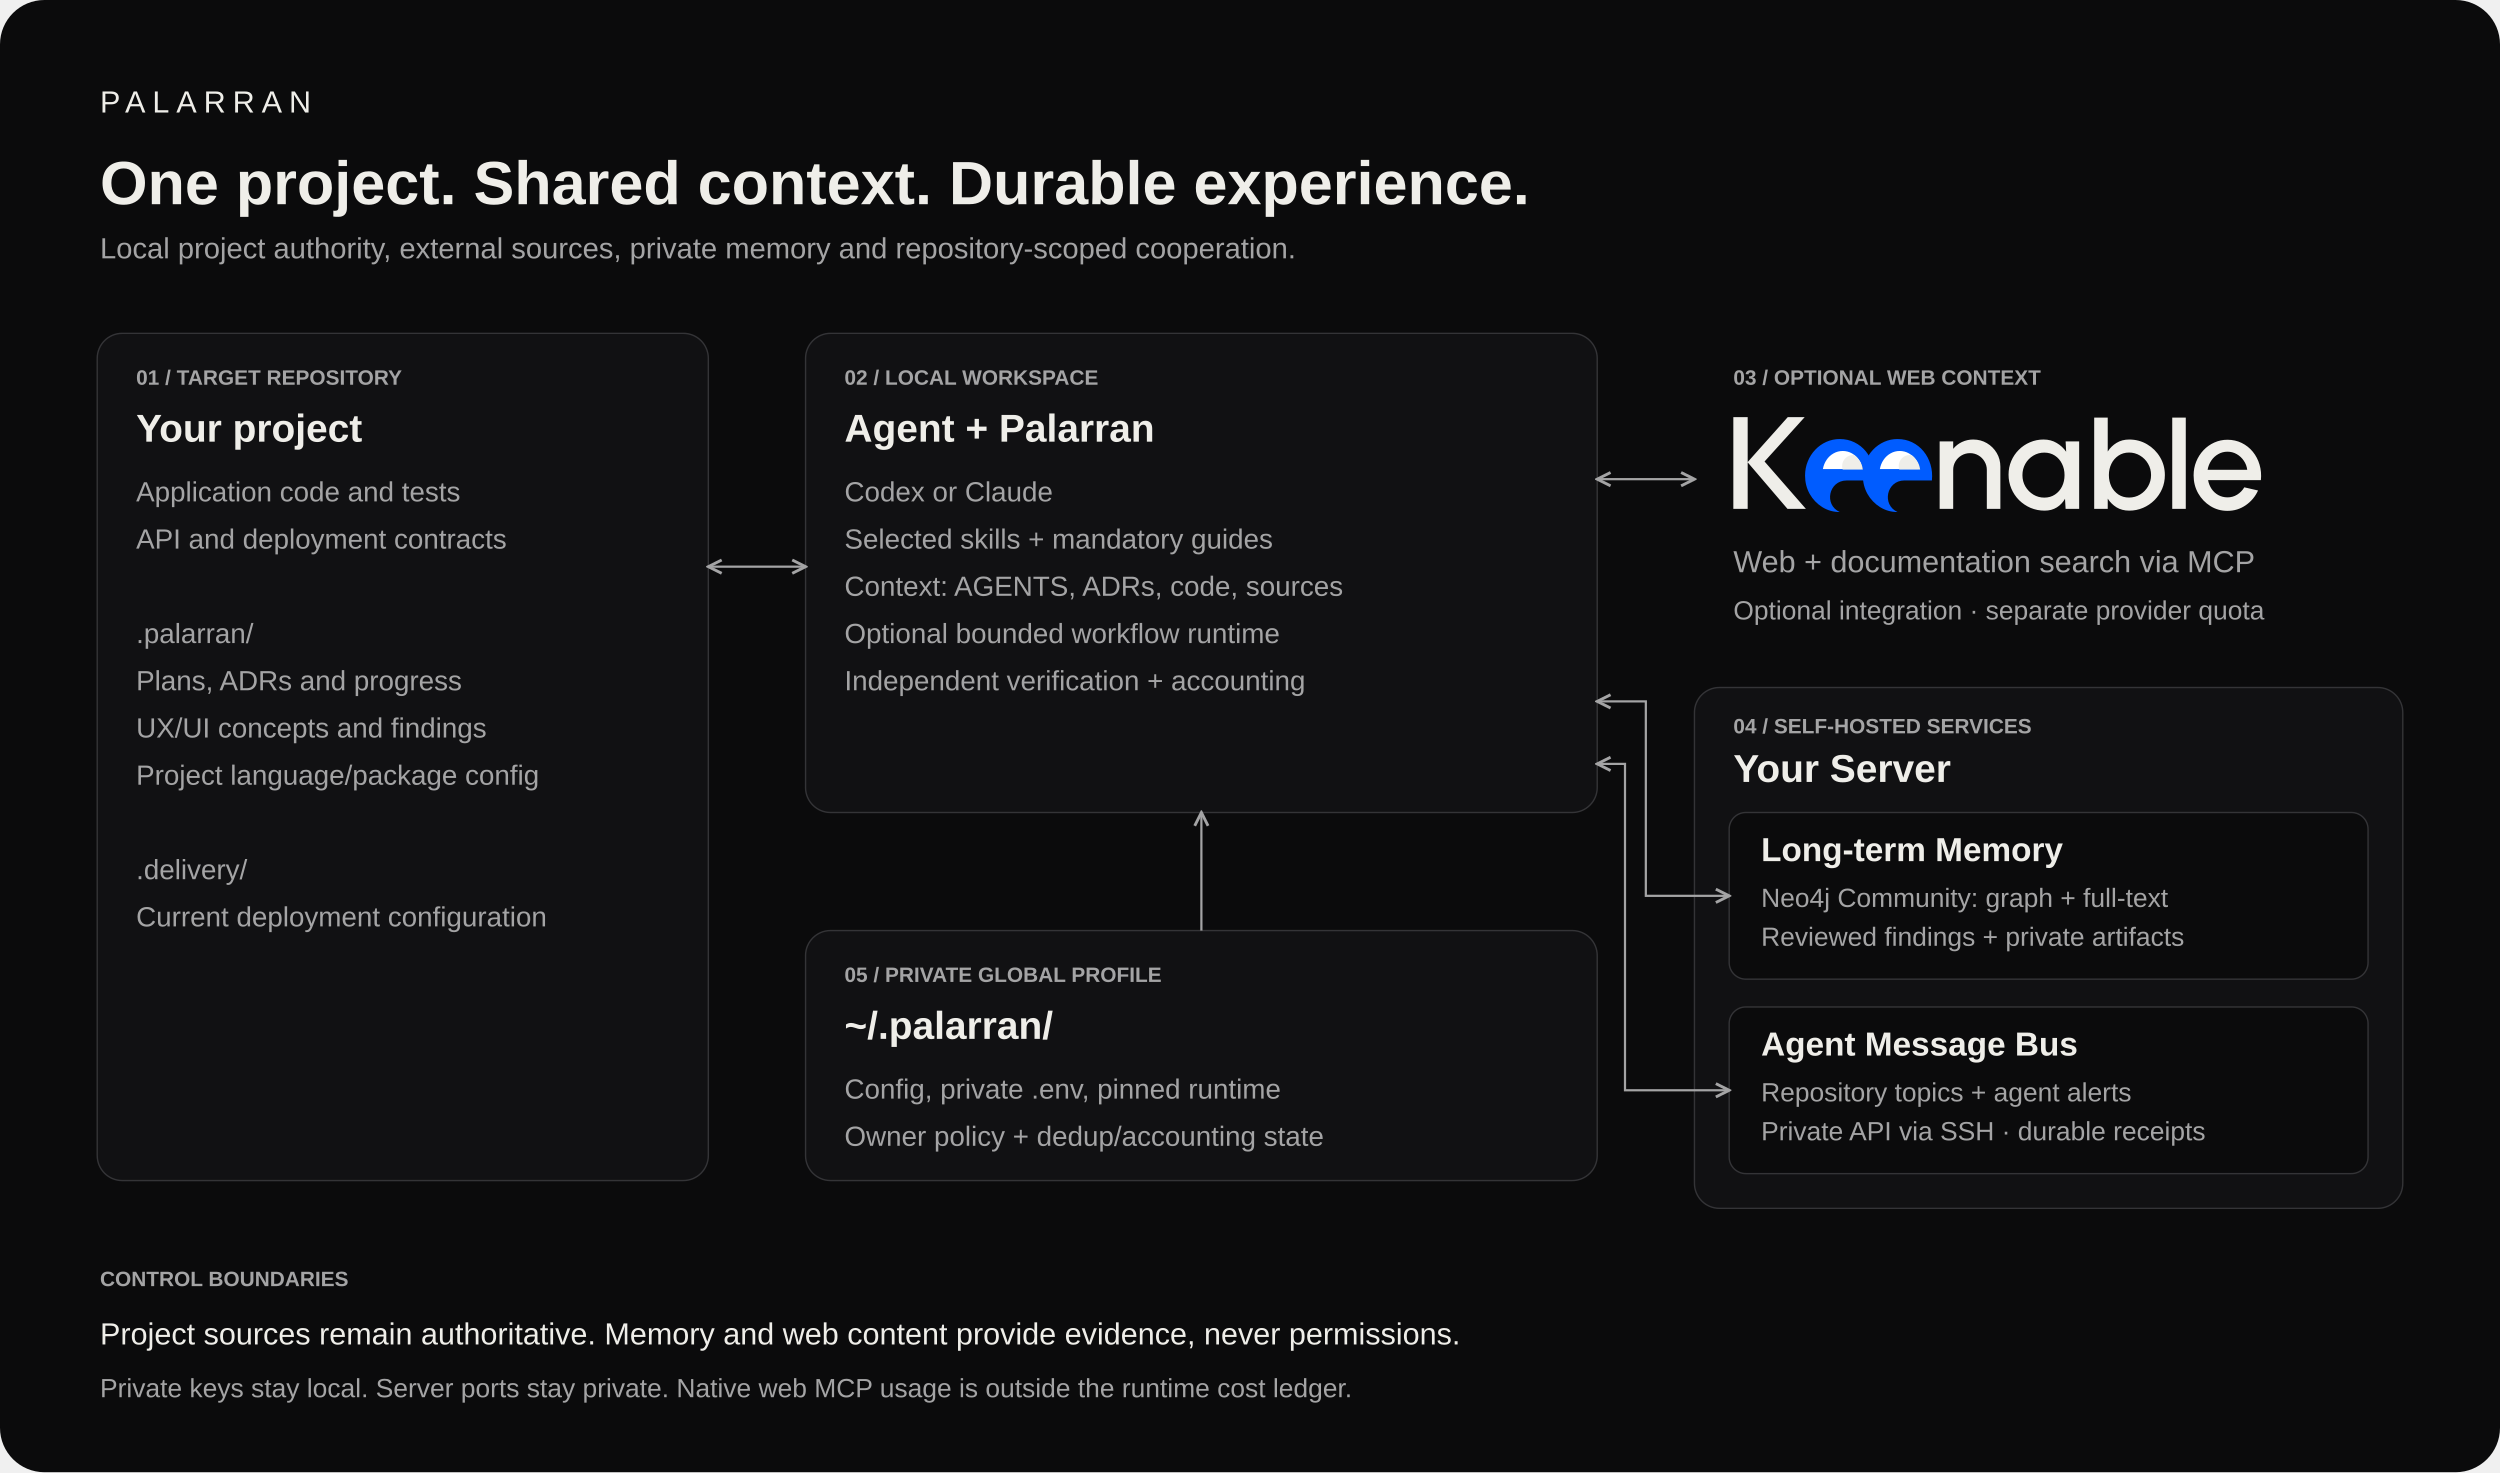
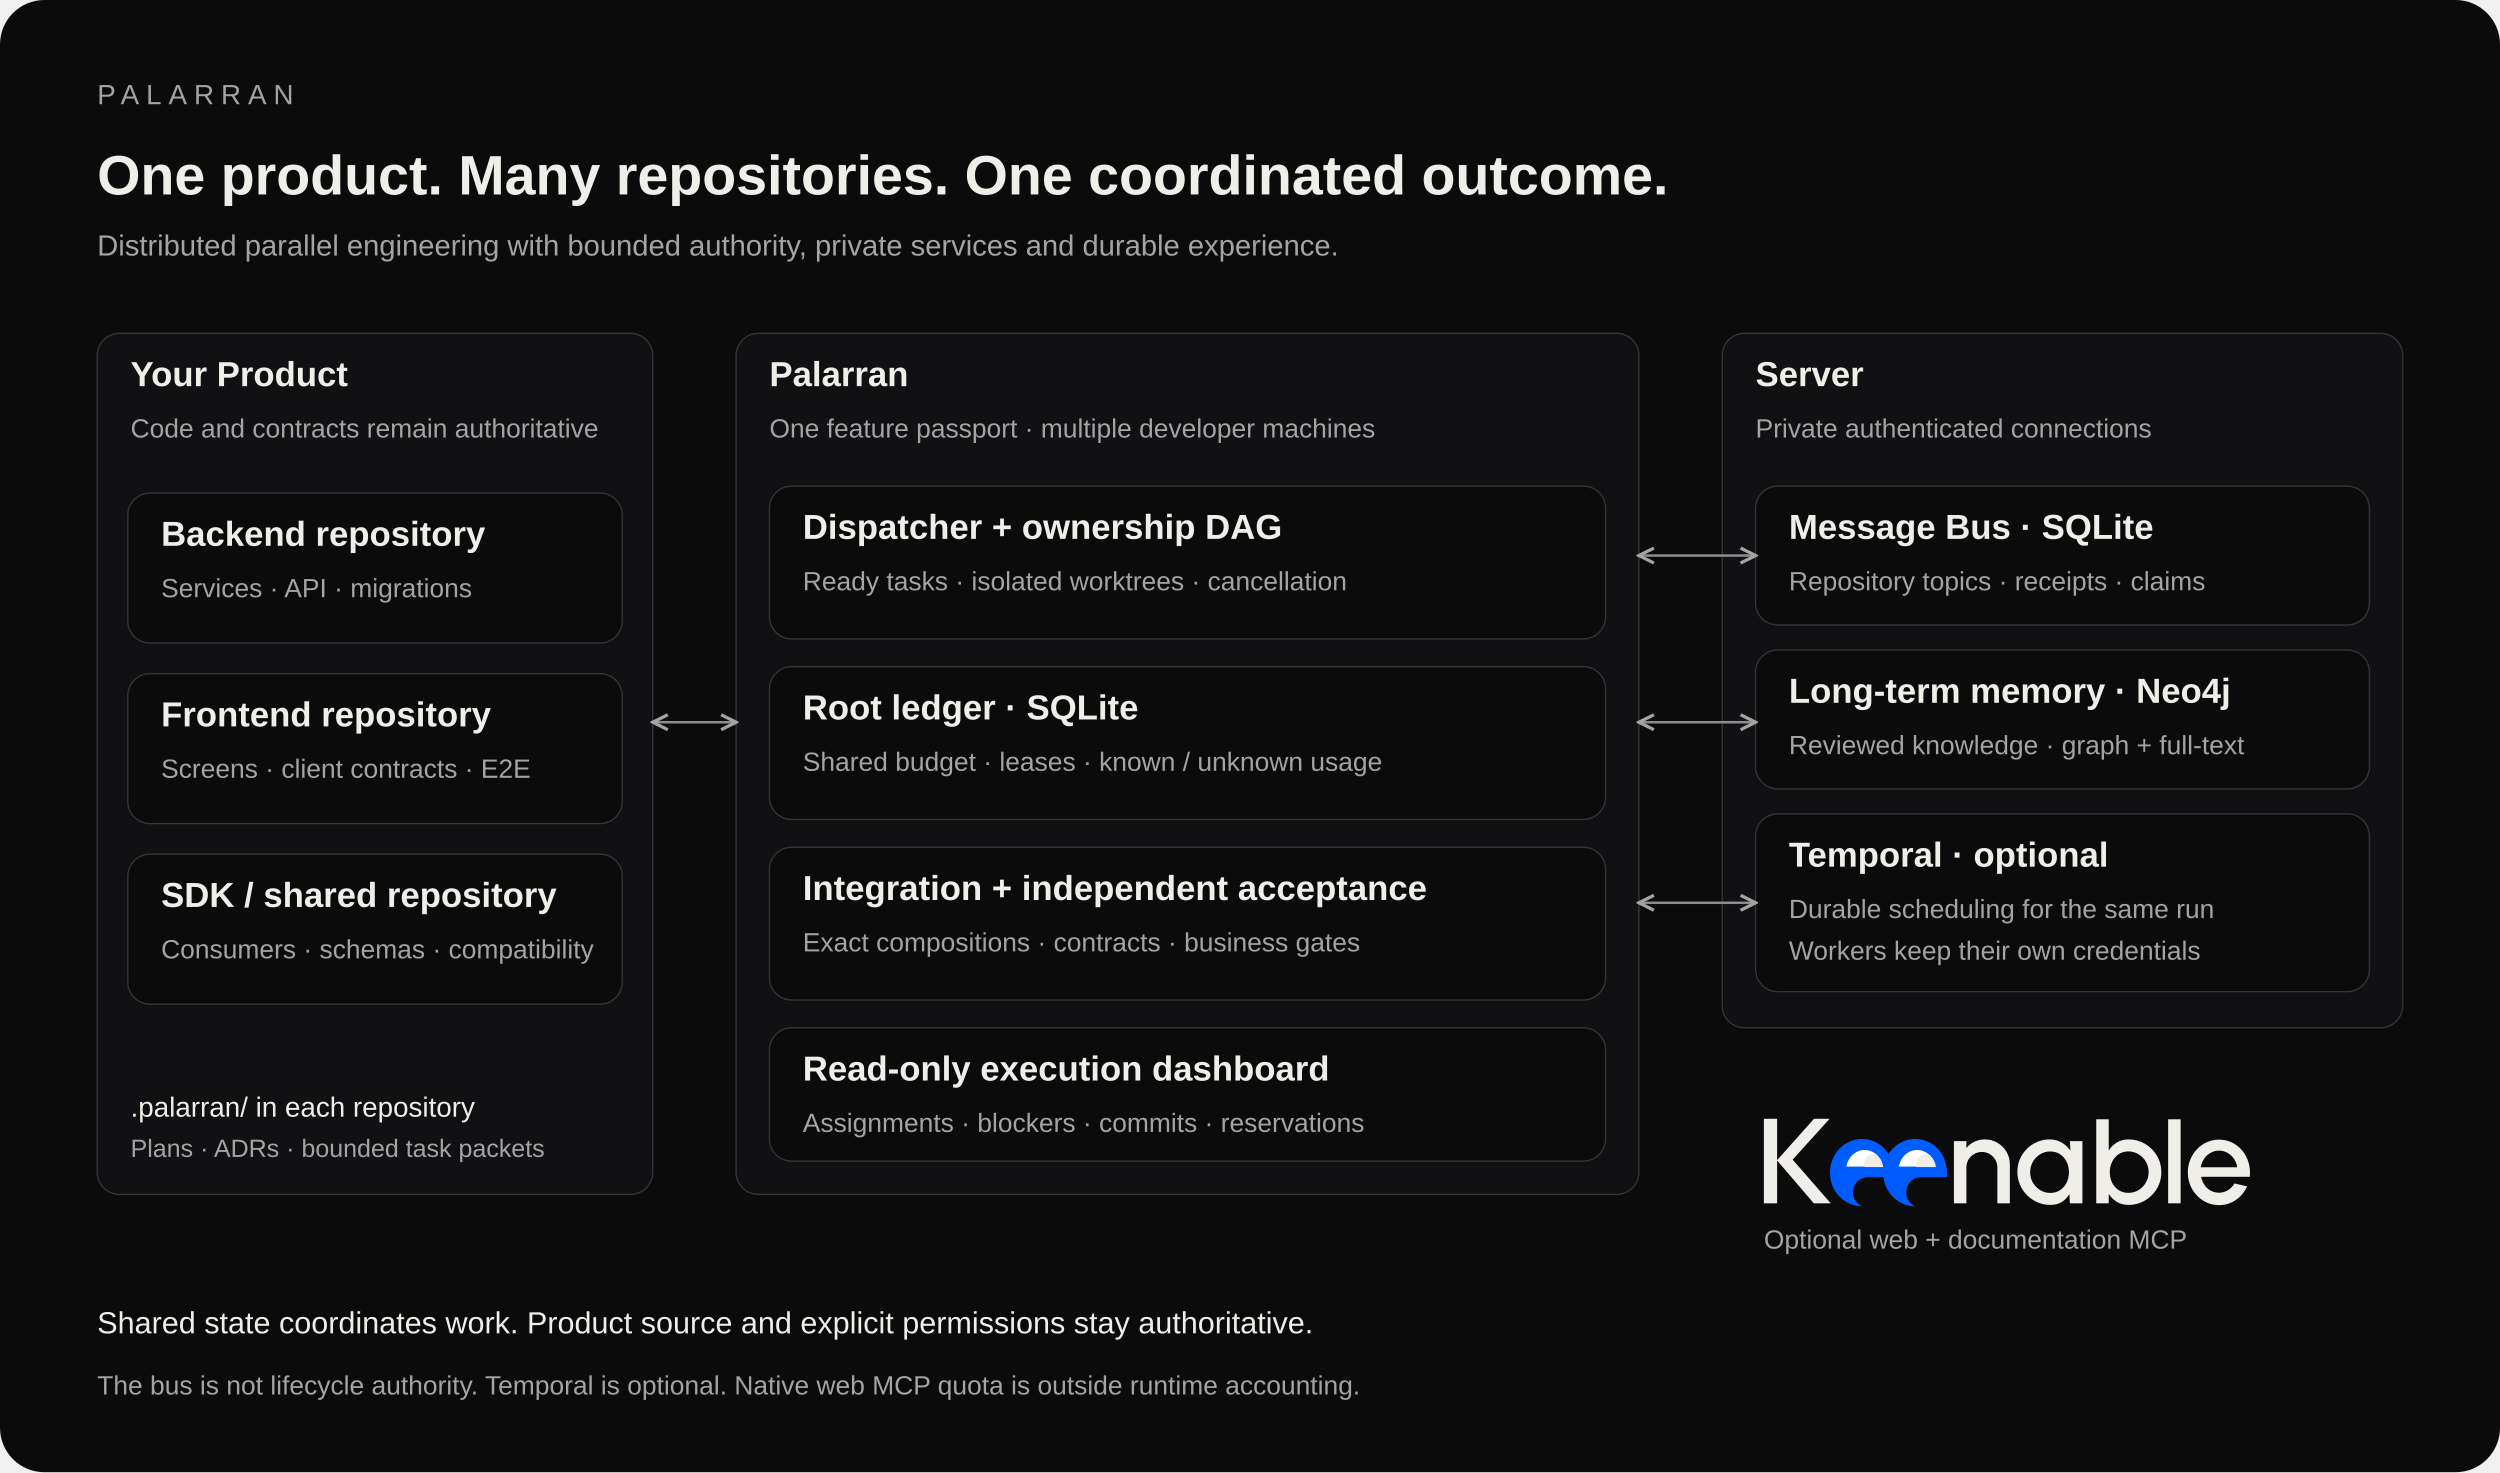
- <svg xmlns="http://www.w3.org/2000/svg" width="1800" height="1060" viewBox="0 0 1800 1060" role="img" aria-label="One project. Shared context. Durable experience.">
+ <svg xmlns="http://www.w3.org/2000/svg" width="1800" height="1060" viewBox="0 0 1800 1060" role="img" aria-label="One product. Many repositories. One coordinated outcome.">
  <defs>
-     <marker id="arrow" markerWidth="8" markerHeight="8" refX="7" refY="4" orient="auto-start-reverse">
+     <marker id="a" markerWidth="8" markerHeight="8" refX="7" refY="4" orient="auto-start-reverse">
      <path d="M1 1 L7 4 L1 7" fill="none" stroke="#a4a4a5" stroke-width="1.3" />
    </marker>
  </defs>
  <rect width="1800" height="1060" rx="32" fill="#0b0b0c" />
  <g font-family="Arial, Helvetica, sans-serif">
-     <text x="72" y="81" fill="#efeee9" font-size="22" letter-spacing="5">PALARRAN</text>
-     <text x="72" y="147" fill="#efeee9" font-size="44" font-weight="600">One project. Shared context. Durable experience.</text>
-     <text x="72" y="186" fill="#a4a4a5" font-size="21">Local project authority, external sources, private memory and repository-scoped cooperation.</text>
-     <rect x="70" y="240" width="440" height="610" rx="18" fill="#111113" stroke="#343437" />
-     <text x="98" y="277" fill="#a4a4a5" font-size="15" font-weight="600">01 / TARGET REPOSITORY</text>
-     <text x="98" y="318" fill="#efeee9" font-size="28" font-weight="600">Your project</text>
-     <text x="98" y="361" fill="#a4a4a5" font-size="20" font-weight="400">Application code and tests</text>
-     <text x="98" y="395" fill="#a4a4a5" font-size="20" font-weight="400">API and deployment contracts</text>
-     <text x="98" y="429" fill="#a4a4a5" font-size="20" font-weight="400" />
-     <text x="98" y="463" fill="#a4a4a5" font-size="20" font-weight="400">.palarran/</text>
-     <text x="98" y="497" fill="#a4a4a5" font-size="20" font-weight="400">Plans, ADRs and progress</text>
-     <text x="98" y="531" fill="#a4a4a5" font-size="20" font-weight="400">UX/UI concepts and findings</text>
-     <text x="98" y="565" fill="#a4a4a5" font-size="20" font-weight="400">Project language/package config</text>
-     <text x="98" y="599" fill="#a4a4a5" font-size="20" font-weight="400" />
-     <text x="98" y="633" fill="#a4a4a5" font-size="20" font-weight="400">.delivery/</text>
-     <text x="98" y="667" fill="#a4a4a5" font-size="20" font-weight="400">Current deployment configuration</text>
-     <rect x="580" y="240" width="570" height="345" rx="18" fill="#111113" stroke="#343437" />
-     <text x="608" y="277" fill="#a4a4a5" font-size="15" font-weight="600">02 / LOCAL WORKSPACE</text>
-     <text x="608" y="318" fill="#efeee9" font-size="28" font-weight="600">Agent + Palarran</text>
-     <text x="608" y="361" fill="#a4a4a5" font-size="20" font-weight="400">Codex or Claude</text>
-     <text x="608" y="395" fill="#a4a4a5" font-size="20" font-weight="400">Selected skills + mandatory guides</text>
-     <text x="608" y="429" fill="#a4a4a5" font-size="20" font-weight="400">Context: AGENTS, ADRs, code, sources</text>
-     <text x="608" y="463" fill="#a4a4a5" font-size="20" font-weight="400">Optional bounded workflow runtime</text>
-     <text x="608" y="497" fill="#a4a4a5" font-size="20" font-weight="400">Independent verification + accounting</text>
-     <text x="1248" y="277" fill="#a4a4a5" font-size="15" font-weight="600">03 / OPTIONAL WEB CONTEXT</text>
-     <svg x="1248" y="300" width="380" height="69" viewBox="0 0 111.204 20" aria-label="Keenable">
+     <text x="70" y="75" fill="#a4a4a5" font-size="20" font-weight="400" letter-spacing="5">PALARRAN</text>
+     <text x="70" y="140" fill="#efeee9" font-size="40" font-weight="600">One product. Many repositories. One coordinated outcome.</text>
+     <text x="70" y="184" fill="#a4a4a5" font-size="21" font-weight="400">Distributed parallel engineering with bounded authority, private services and durable experience.</text>
+     <rect x="70" y="240" width="400" height="620" rx="16" fill="#111113" stroke="#343437" />
+     <text x="94" y="278" fill="#efeee9" font-size="25" font-weight="600">Your Product</text>
+     <text x="94" y="315" fill="#a4a4a5" font-size="19" font-weight="400">Code and contracts remain authoritative</text>
+     <rect x="92" y="355" width="356" height="108" rx="16" fill="#0b0b0c" stroke="#343437" />
+     <text x="116" y="393" fill="#efeee9" font-size="25" font-weight="600">Backend repository</text>
+     <text x="116" y="430" fill="#a4a4a5" font-size="19" font-weight="400">Services · API · migrations</text>
+     <rect x="92" y="485" width="356" height="108" rx="16" fill="#0b0b0c" stroke="#343437" />
+     <text x="116" y="523" fill="#efeee9" font-size="25" font-weight="600">Frontend repository</text>
+     <text x="116" y="560" fill="#a4a4a5" font-size="19" font-weight="400">Screens · client contracts · E2E</text>
+     <rect x="92" y="615" width="356" height="108" rx="16" fill="#0b0b0c" stroke="#343437" />
+     <text x="116" y="653" fill="#efeee9" font-size="25" font-weight="600">SDK / shared repository</text>
+     <text x="116" y="690" fill="#a4a4a5" font-size="19" font-weight="400">Consumers · schemas · compatibility</text>
+     <text x="94" y="804" fill="#efeee9" font-size="20" font-weight="400">.palarran/ in each repository</text>
+     <text x="94" y="833" fill="#a4a4a5" font-size="18" font-weight="400">Plans · ADRs · bounded task packets</text>
+     <rect x="530" y="240" width="650" height="620" rx="16" fill="#111113" stroke="#343437" />
+     <text x="554" y="278" fill="#efeee9" font-size="25" font-weight="600">Palarran</text>
+     <text x="554" y="315" fill="#a4a4a5" font-size="19" font-weight="400">One feature passport · multiple developer machines</text>
+     <rect x="554" y="350" width="602" height="110" rx="16" fill="#0b0b0c" stroke="#343437" />
+     <text x="578" y="388" fill="#efeee9" font-size="25" font-weight="600">Dispatcher + ownership DAG</text>
+     <text x="578" y="425" fill="#a4a4a5" font-size="19" font-weight="400">Ready tasks · isolated worktrees · cancellation</text>
+     <rect x="554" y="480" width="602" height="110" rx="16" fill="#0b0b0c" stroke="#343437" />
+     <text x="578" y="518" fill="#efeee9" font-size="25" font-weight="600">Root ledger · SQLite</text>
+     <text x="578" y="555" fill="#a4a4a5" font-size="19" font-weight="400">Shared budget · leases · known / unknown usage</text>
+     <rect x="554" y="610" width="602" height="110" rx="16" fill="#0b0b0c" stroke="#343437" />
+     <text x="578" y="648" fill="#efeee9" font-size="25" font-weight="600">Integration + independent acceptance</text>
+     <text x="578" y="685" fill="#a4a4a5" font-size="19" font-weight="400">Exact compositions · contracts · business gates</text>
+     <rect x="554" y="740" width="602" height="96" rx="16" fill="#0b0b0c" stroke="#343437" />
+     <text x="578" y="778" fill="#efeee9" font-size="25" font-weight="600">Read-only execution dashboard</text>
+     <text x="578" y="815" fill="#a4a4a5" font-size="19" font-weight="400">Assignments · blockers · commits · reservations</text>
+     <rect x="1240" y="240" width="490" height="500" rx="16" fill="#111113" stroke="#343437" />
+     <text x="1264" y="278" fill="#efeee9" font-size="25" font-weight="600">Server</text>
+     <text x="1264" y="315" fill="#a4a4a5" font-size="19" font-weight="400">Private authenticated connections</text>
+     <rect x="1264" y="350" width="442" height="100" rx="16" fill="#0b0b0c" stroke="#343437" />
+     <text x="1288" y="388" fill="#efeee9" font-size="25" font-weight="600">Message Bus · SQLite</text>
+     <text x="1288" y="425" fill="#a4a4a5" font-size="19" font-weight="400">Repository topics · receipts · claims</text>
+     <rect x="1264" y="468" width="442" height="100" rx="16" fill="#0b0b0c" stroke="#343437" />
+     <text x="1288" y="506" fill="#efeee9" font-size="25" font-weight="600">Long-term memory · Neo4j</text>
+     <text x="1288" y="543" fill="#a4a4a5" font-size="19" font-weight="400">Reviewed knowledge · graph + full-text</text>
+     <rect x="1264" y="586" width="442" height="128" rx="16" fill="#0b0b0c" stroke="#343437" />
+     <text x="1288" y="624" fill="#efeee9" font-size="25" font-weight="600">Temporal · optional</text>
+     <text x="1288" y="661" fill="#a4a4a5" font-size="19" font-weight="400">Durable scheduling for the same run</text>
+     <text x="1288" y="691" fill="#a4a4a5" font-size="19" font-weight="400">Workers keep their own credentials</text>
+     <svg x="1270" y="805" width="350" height="64" viewBox="0 0 111.204 20" aria-label="Keenable">
      <g>
        <path d="M 18 7 L 27 7 L 27 12 L 18 12 Z" fill="#ffffff" />
        <path d="M 30 7 L 39 7 L 39 12 L 30 12 Z" fill="#ffffff" />
        <path d="M 104.111 19.752 C 102.8 19.752 101.601 19.416 100.518 18.743 C 99.445 18.072 98.557 17.144 97.936 16.042 C 97.299 14.904 96.98 13.649 96.98 12.275 C 96.98 11.232 97.165 10.26 97.536 9.361 C 97.891 8.476 98.409 7.666 99.062 6.972 C 99.709 6.287 100.485 5.736 101.345 5.352 C 102.214 4.962 103.158 4.763 104.111 4.768 C 105.195 4.768 106.194 4.991 107.107 5.436 C 108.011 5.875 108.809 6.506 109.446 7.284 C 110.101 8.088 110.586 9.017 110.872 10.014 C 111.176 11.038 111.271 12.123 111.157 13.27 L 100.032 13.27 C 100.146 13.936 100.398 14.57 100.774 15.132 C 101.138 15.666 101.622 16.109 102.186 16.426 C 102.757 16.739 103.398 16.899 104.111 16.909 C 104.831 16.918 105.539 16.721 106.151 16.34 C 106.774 15.956 107.293 15.424 107.662 14.791 L 110.558 15.459 C 109.997 16.709 109.104 17.78 107.976 18.558 C 106.826 19.354 105.537 19.752 104.111 19.752 Z M 99.932 11.094 L 108.276 11.094 C 108.195 10.404 107.945 9.745 107.548 9.175 C 107.168 8.606 106.661 8.134 106.066 7.796 C 105.471 7.456 104.796 7.28 104.111 7.284 C 103.407 7.284 102.761 7.456 102.172 7.796 C 101.581 8.129 101.078 8.597 100.702 9.161 C 100.311 9.743 100.048 10.402 99.932 11.094 Z M 92.478 19.334 L 92.478 0.107 L 95.331 0.107 L 95.331 19.334 Z M 83.408 4.719 C 84.796 4.719 86.056 5.056 87.188 5.729 C 88.313 6.387 89.251 7.321 89.912 8.445 C 90.587 9.572 90.924 10.828 90.924 12.212 C 90.924 13.245 90.73 14.217 90.34 15.126 C 89.564 16.926 88.123 18.357 86.318 19.121 C 85.398 19.513 84.408 19.712 83.408 19.704 C 82.391 19.704 81.502 19.472 80.741 19.007 C 79.992 18.545 79.358 17.918 78.887 17.174 L 78.887 19.334 L 76.033 19.334 L 76.033 0.107 L 78.886 0.107 L 78.886 7.25 C 79.355 6.508 79.99 5.885 80.74 5.43 C 81.501 4.957 82.39 4.719 83.407 4.719 Z M 83.38 16.946 C 84.235 16.946 85.01 16.733 85.705 16.307 C 86.403 15.885 86.982 15.293 87.388 14.585 C 87.806 13.866 88.015 13.074 88.015 12.212 C 88.015 11.321 87.801 10.52 87.374 9.809 C 86.97 9.104 86.39 8.516 85.69 8.103 C 84.995 7.679 84.195 7.457 83.38 7.463 C 82.533 7.463 81.787 7.681 81.141 8.118 C 80.501 8.548 79.988 9.142 79.657 9.837 C 79.305 10.549 79.13 11.34 79.13 12.212 C 79.13 13.093 79.306 13.894 79.657 14.615 C 79.999 15.304 80.516 15.892 81.155 16.321 C 81.792 16.737 82.533 16.946 83.38 16.946 Z M 70.013 5.118 L 72.866 5.118 L 72.866 19.335 L 70.013 19.335 L 69.885 17.202 C 69.472 17.945 68.879 18.571 68.159 19.022 C 67.437 19.477 66.58 19.704 65.592 19.704 C 64.574 19.712 63.565 19.513 62.625 19.121 C 61.723 18.73 60.901 18.176 60.2 17.486 C 59.508 16.787 58.956 15.962 58.575 15.056 C 58.183 14.124 57.983 13.123 57.99 12.113 C 57.99 11.088 58.18 10.131 58.561 9.241 C 58.931 8.364 59.469 7.567 60.143 6.895 C 60.815 6.215 61.615 5.674 62.497 5.303 C 63.402 4.912 64.378 4.714 65.364 4.72 C 66.409 4.72 67.332 4.961 68.13 5.445 C 68.925 5.905 69.607 6.537 70.128 7.293 Z M 65.521 16.96 C 66.376 16.96 67.123 16.746 67.76 16.32 C 68.404 15.897 68.921 15.307 69.257 14.614 C 69.61 13.894 69.785 13.098 69.785 12.225 C 69.785 11.334 69.605 10.534 69.243 9.823 C 68.891 9.102 68.396 8.534 67.76 8.117 C 67.122 7.691 66.376 7.477 65.521 7.477 C 64.701 7.47 63.896 7.691 63.195 8.117 C 62.499 8.536 61.924 9.128 61.527 9.837 C 61.118 10.557 60.914 11.354 60.914 12.225 C 60.914 13.107 61.123 13.908 61.541 14.628 C 61.955 15.325 62.533 15.911 63.225 16.334 C 63.928 16.751 64.694 16.96 65.521 16.96 Z M 56.264 10.435 L 56.264 19.335 L 53.412 19.335 L 53.412 11.116 C 53.412 10.472 53.25 9.885 52.927 9.353 C 52.623 8.823 52.185 8.382 51.658 8.074 C 51.12 7.751 50.503 7.583 49.875 7.591 C 49.243 7.584 48.622 7.752 48.078 8.074 C 47.548 8.384 47.106 8.825 46.794 9.354 C 46.479 9.888 46.317 10.497 46.324 11.117 L 46.324 19.334 L 43.471 19.334 L 43.471 5.118 L 46.324 5.118 L 46.324 6.681 C 46.822 6.072 47.451 5.581 48.163 5.246 C 48.907 4.893 49.722 4.713 50.545 4.72 C 51.6 4.72 52.561 4.975 53.427 5.488 C 54.28 5.988 54.992 6.697 55.494 7.549 C 56.007 8.411 56.264 9.373 56.264 10.435 Z M 0 19.335 L 0 0 L 3.024 0 L 3.024 19.335 L 0.001 19.335 Z M 2.997 9.496 L 11.467 0 L 15.034 0 L 5.62 10.407 L 5.763 8.417 L 15.291 19.335 L 11.41 19.335 L 2.996 9.496 Z" fill="#efeee9" />
        <path d="M 22.433 4.619 C 23.545 4.619 24.571 4.847 25.508 5.305 C 26.436 5.755 27.255 6.402 27.909 7.2 C 28.582 8.026 29.081 8.979 29.374 10.003 C 29.686 11.054 29.784 12.168 29.667 13.345 L 23.857 13.35 C 20.111 13.352 19.017 18.463 22.433 19.999 C 21.086 19.999 19.855 19.655 18.744 18.964 C 17.643 18.275 16.732 17.322 16.093 16.191 C 15.439 15.024 15.113 13.734 15.113 12.324 C 15.113 11.253 15.303 10.256 15.684 9.332 C 16.048 8.424 16.579 7.592 17.25 6.881 C 17.914 6.177 18.71 5.612 19.593 5.216 C 20.486 4.816 21.454 4.612 22.433 4.618 Z M 23.05 7.134 C 22.347 7.134 21.699 7.305 21.11 7.646 C 20.519 7.979 20.016 8.447 19.641 9.011 C 19.249 9.594 18.987 10.252 18.871 10.944 L 27.214 10.944 C 27.133 10.254 26.883 9.595 26.487 9.025 C 26.107 8.456 25.599 7.984 25.004 7.646 C 24.409 7.306 23.735 7.129 23.05 7.134 Z" fill="var(--token-9c7da670-3404-426a-aa5e-32c1be6bab54, rgb(0, 92, 255)) /* {&quot;name&quot;:&quot;Blue_&quot;} */" />
        <path d="M 25.46 7.985 C 25.89 8.292 26.257 8.669 26.561 9.12 C 26.958 9.69 27.208 10.349 27.289 11.039 L 23.041 11.039 C 22.962 10.802 22.921 10.555 22.921 10.306 C 22.922 9.652 23.198 9.029 23.68 8.587 C 24.163 8.146 24.808 7.928 25.46 7.985 Z" fill="#efeee9" />
        <path d="M 34.606 4.619 C 35.72 4.619 36.744 4.847 37.681 5.305 C 38.609 5.755 39.429 6.402 40.082 7.2 C 40.755 8.026 41.254 8.979 41.547 10.003 C 41.859 11.054 41.957 12.168 41.84 13.345 L 36.037 13.345 C 32.288 13.345 31.189 18.458 34.606 20 C 33.26 20 32.03 19.655 30.917 18.964 C 29.816 18.275 28.905 17.322 28.267 16.191 C 27.612 15.024 27.287 13.734 27.287 12.324 C 27.287 11.253 27.476 10.256 27.858 9.332 C 28.222 8.424 28.753 7.592 29.424 6.881 C 30.088 6.177 30.884 5.612 31.767 5.216 C 32.66 4.817 33.628 4.612 34.606 4.618 Z M 35.055 7.134 C 34.374 7.128 33.704 7.305 33.115 7.646 C 32.525 7.979 32.021 8.447 31.646 9.011 C 31.254 9.593 30.991 10.252 30.875 10.944 L 39.219 10.944 C 39.138 10.254 38.888 9.595 38.491 9.025 C 38.111 8.456 37.603 7.984 37.008 7.646 C 36.414 7.306 35.74 7.129 35.055 7.134 Z" fill="var(--token-9c7da670-3404-426a-aa5e-32c1be6bab54, rgb(0, 92, 255)) /* {&quot;name&quot;:&quot;Blue_&quot;} */" />
        <path d="M 37.18 7.976 C 37.311 7.976 37.439 7.99 37.564 8.01 C 37.98 8.312 38.337 8.682 38.631 9.121 C 39.028 9.691 39.278 10.35 39.359 11.04 L 34.962 11.04 C 34.883 10.803 34.843 10.556 34.843 10.307 C 34.844 9.688 35.091 9.094 35.529 8.657 C 35.968 8.22 36.562 7.975 37.181 7.976 Z" fill="#efeee9" />
      </g>
    </svg>
-     <text x="1248" y="412" fill="#a4a4a5" font-size="22">Web + documentation search via MCP</text>
-     <text x="1248" y="446" fill="#a4a4a5" font-size="19">Optional integration · separate provider quota</text>
-     <rect x="1220" y="495" width="510" height="375" rx="18" fill="#111113" stroke="#343437" />
-     <text x="1248" y="528" fill="#a4a4a5" font-size="15" font-weight="600">04 / SELF-HOSTED SERVICES</text>
-     <text x="1248" y="563" fill="#efeee9" font-size="28" font-weight="600">Your Server</text>
-     <rect x="1245" y="585" width="460" height="120" rx="12" fill="#0b0b0c" stroke="#343437" />
-     <text x="1268" y="620" fill="#efeee9" font-size="24" font-weight="600">Long-term Memory</text>
-     <text x="1268" y="653" fill="#a4a4a5" font-size="19">Neo4j Community: graph + full-text</text>
-     <text x="1268" y="681" fill="#a4a4a5" font-size="19">Reviewed findings + private artifacts</text>
-     <rect x="1245" y="725" width="460" height="120" rx="12" fill="#0b0b0c" stroke="#343437" />
-     <text x="1268" y="760" fill="#efeee9" font-size="24" font-weight="600">Agent Message Bus</text>
-     <text x="1268" y="793" fill="#a4a4a5" font-size="19">Repository topics + agent alerts</text>
-     <text x="1268" y="821" fill="#a4a4a5" font-size="19">Private API via SSH · durable receipts</text>
-     <rect x="580" y="670" width="570" height="180" rx="18" fill="#111113" stroke="#343437" />
-     <text x="608" y="707" fill="#a4a4a5" font-size="15" font-weight="600">05 / PRIVATE GLOBAL PROFILE</text>
-     <text x="608" y="748" fill="#efeee9" font-size="28" font-weight="600">~/.palarran/</text>
-     <text x="608" y="791" fill="#a4a4a5" font-size="20" font-weight="400">Config, private .env, pinned runtime</text>
-     <text x="608" y="825" fill="#a4a4a5" font-size="20" font-weight="400">Owner policy + dedup/accounting state</text>
-     <path d="M 510 408 L 580 408" fill="none" stroke="#a4a4a5" stroke-width="1.6" marker-end="url(#arrow)" marker-start="url(#arrow)" />
-     <path d="M 1150 345 L 1220 345" fill="none" stroke="#a4a4a5" stroke-width="1.6" marker-end="url(#arrow)" marker-start="url(#arrow)" />
-     <path d="M 1150 505 L 1185 505 L 1185 645 L 1245 645" fill="none" stroke="#a4a4a5" stroke-width="1.6" marker-end="url(#arrow)" marker-start="url(#arrow)" />
-     <path d="M 1150 550 L 1170 550 L 1170 785 L 1245 785" fill="none" stroke="#a4a4a5" stroke-width="1.6" marker-end="url(#arrow)" marker-start="url(#arrow)" />
-     <path d="M 865 670 L 865 585" fill="none" stroke="#a4a4a5" stroke-width="1.6" marker-end="url(#arrow)" />
-     <text x="72" y="926" fill="#a4a4a5" font-size="15" font-weight="600">CONTROL BOUNDARIES</text>
-     <text x="72" y="968" fill="#efeee9" font-size="22" font-weight="400">Project sources remain authoritative. Memory and web content provide evidence, never permissions.</text>
-     <text x="72" y="1006" fill="#a4a4a5" font-size="19" font-weight="400">Private keys stay local. Server ports stay private. Native web MCP usage is outside the runtime cost ledger.</text>
+     <text x="1270" y="899" fill="#a4a4a5" font-size="19" font-weight="400">Optional web + documentation MCP</text>
+     <path d="M470 520 H530" fill="none" stroke="#8e8e92" stroke-width="1.8" marker-end="url(#a)" marker-start="url(#a)" />
+     <path d="M1180 400 H1264" fill="none" stroke="#8e8e92" stroke-width="1.8" marker-end="url(#a)" marker-start="url(#a)" />
+     <path d="M1180 520 H1264" fill="none" stroke="#8e8e92" stroke-width="1.8" marker-end="url(#a)" marker-start="url(#a)" />
+     <path d="M1180 650 H1264" fill="none" stroke="#8e8e92" stroke-width="1.8" marker-end="url(#a)" marker-start="url(#a)" />
+     <text x="70" y="960" fill="#efeee9" font-size="22" font-weight="400">Shared state coordinates work. Product source and explicit permissions stay authoritative.</text>
+     <text x="70" y="1004" fill="#a4a4a5" font-size="19" font-weight="400">The bus is not lifecycle authority. Temporal is optional. Native web MCP quota is outside runtime accounting.</text>
  </g>
</svg>
